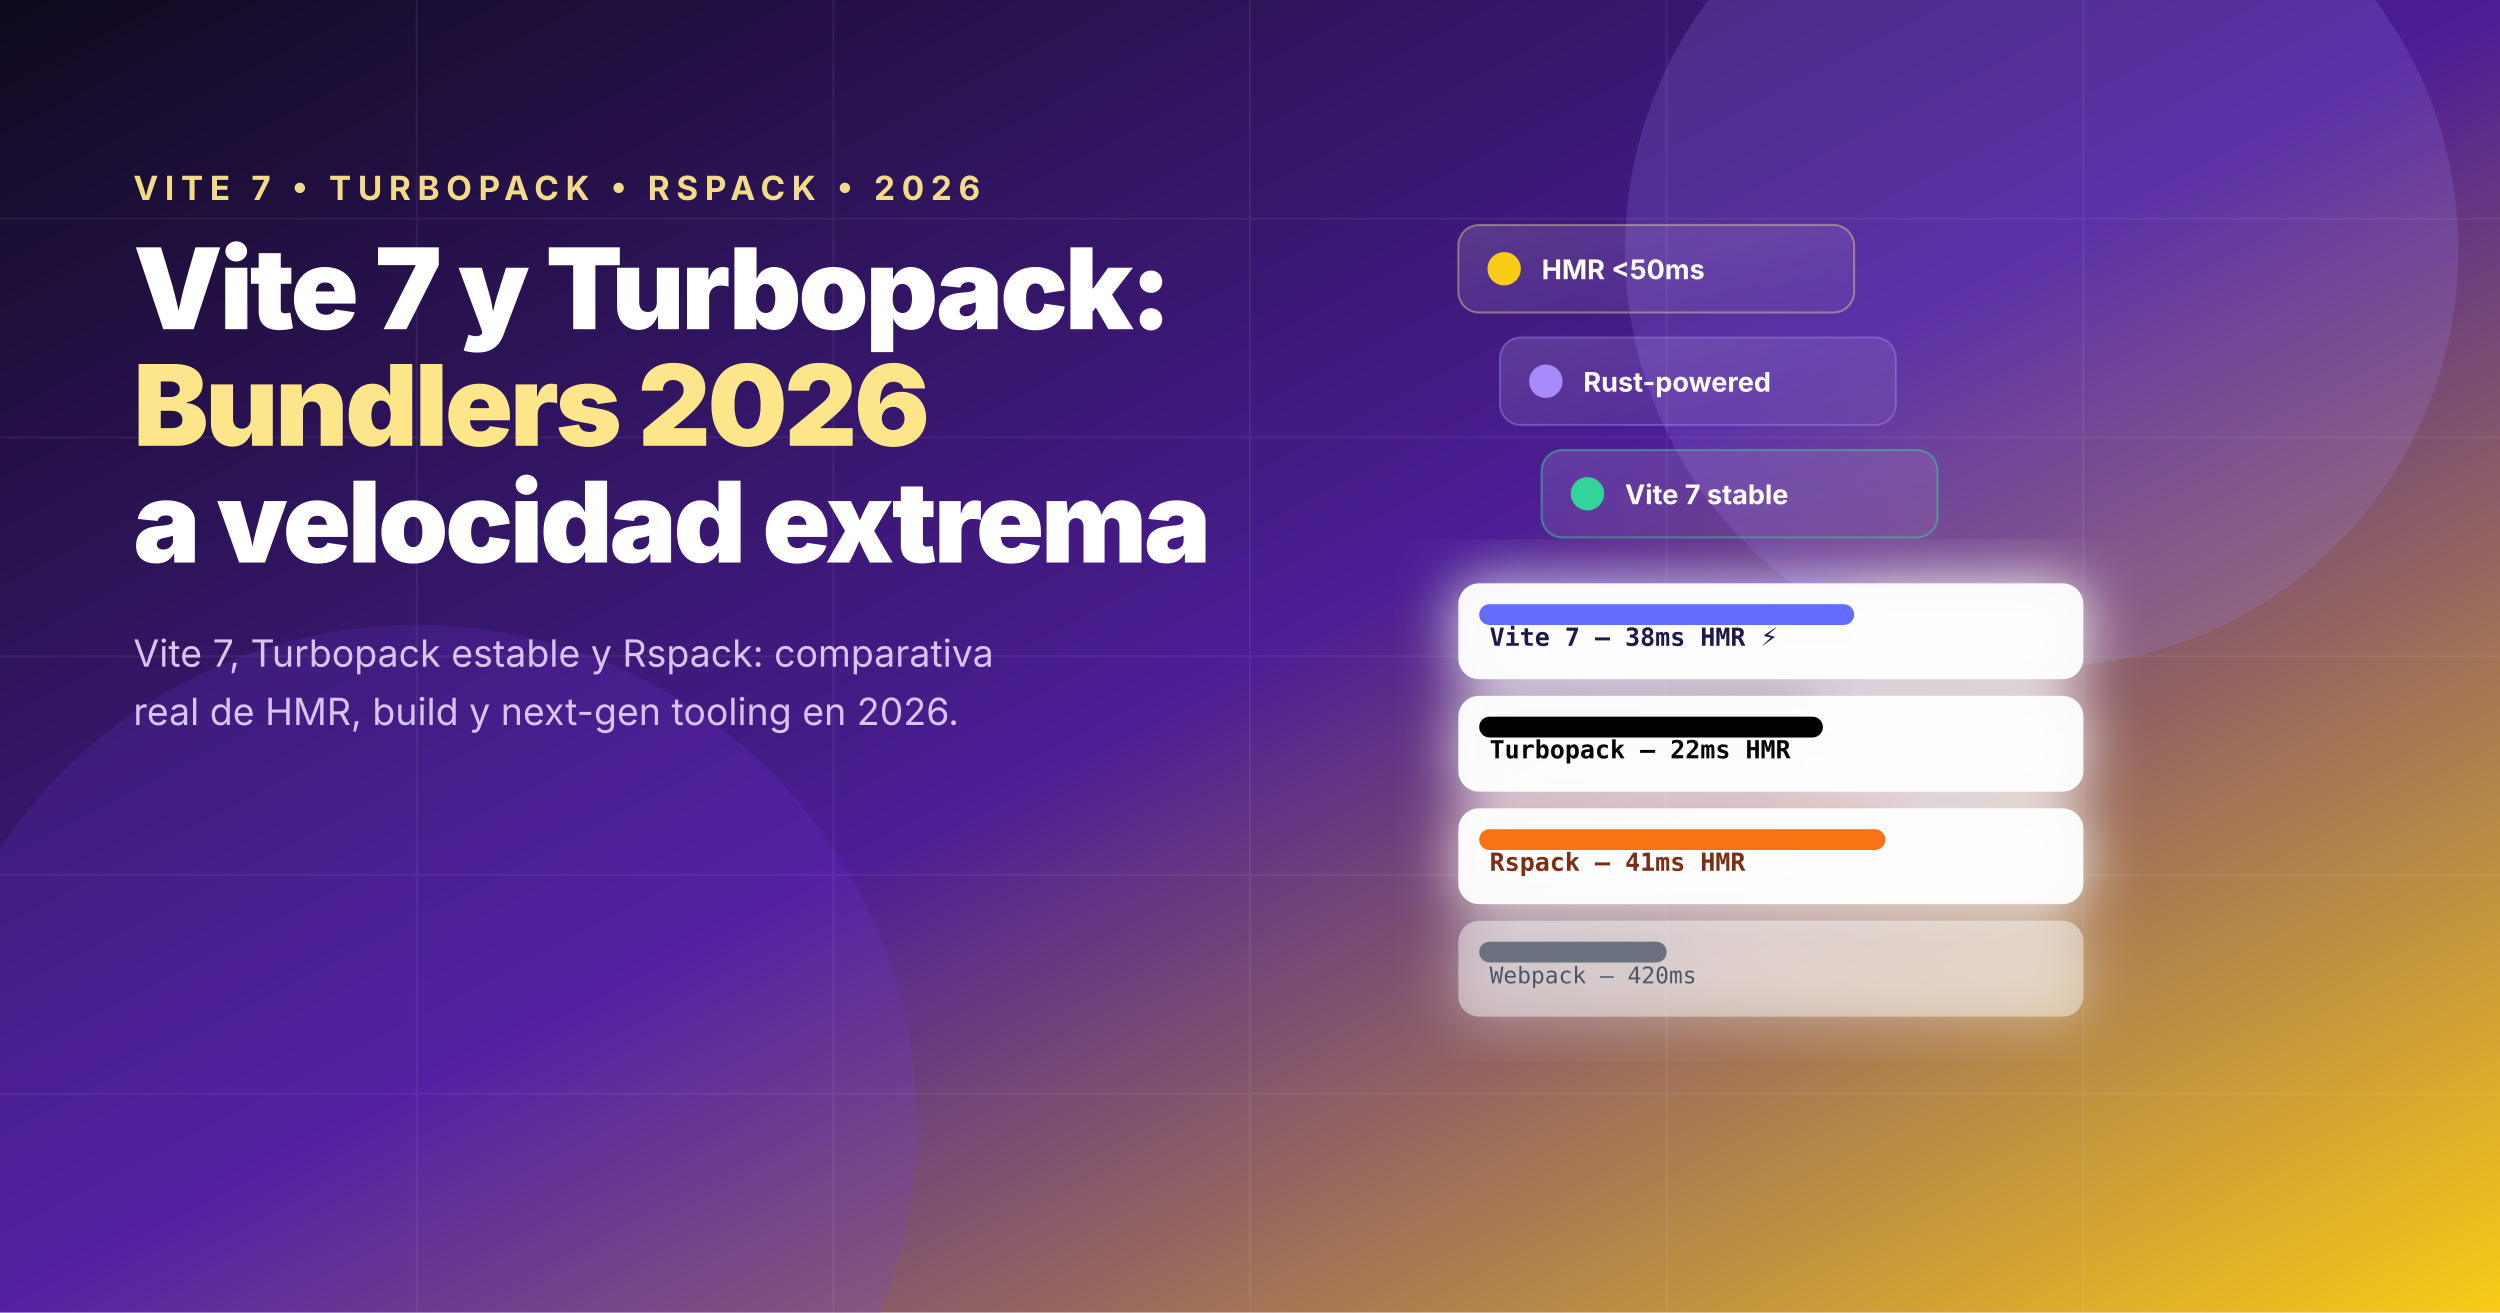
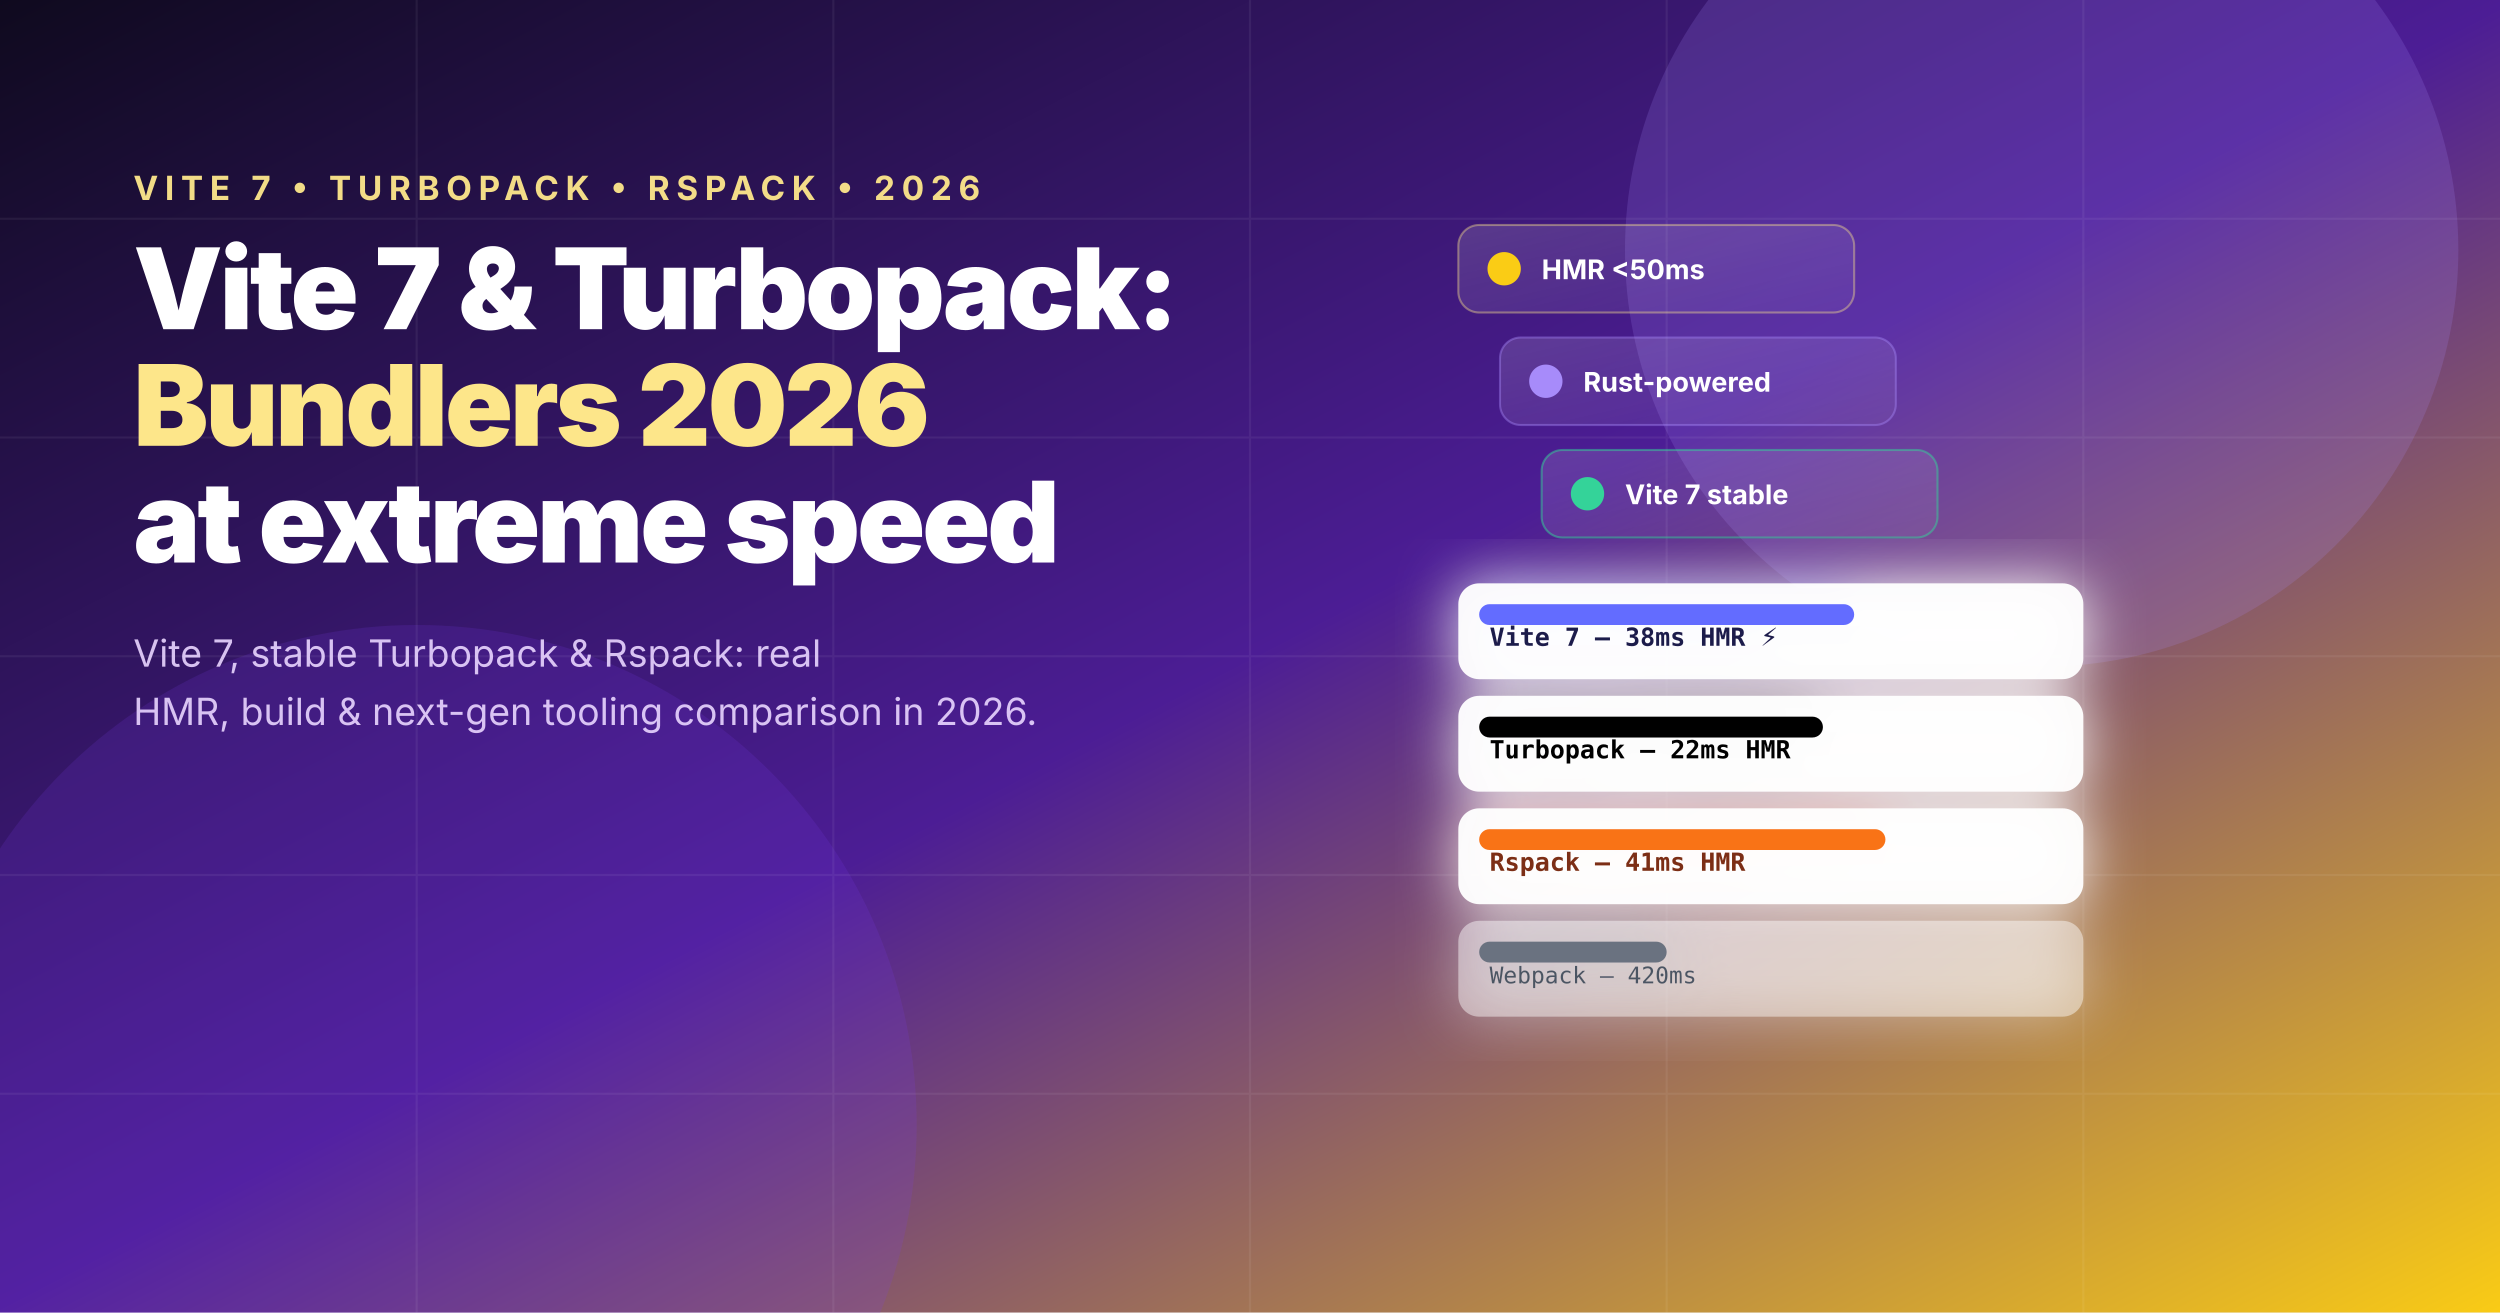
<svg xmlns="http://www.w3.org/2000/svg" width="1200" height="630">
  <defs>
    <linearGradient id="bg" x1="0" y1="0" x2="1" y2="1">
      <stop offset="0%" stop-color="#0f0a1e" />
      <stop offset="50%" stop-color="#4c1d95" />
      <stop offset="100%" stop-color="#facc15" />
    </linearGradient>
    <linearGradient id="card" x1="0" y1="0" x2="1" y2="1">
      <stop offset="0%" stop-color="#ffffff" stop-opacity="0.14" />
      <stop offset="100%" stop-color="#ffffff" stop-opacity="0.04" />
    </linearGradient>
    <filter id="glow">
      <feGaussianBlur stdDeviation="14" result="c" />
      <feMerge>
        <feMergeNode in="c" />
        <feMergeNode in="SourceGraphic" />
      </feMerge>
    </filter>
  </defs>
  <rect width="1200" height="630" fill="url(#bg)" />
  <circle cx="980" cy="120" r="200" fill="#a78bfa" opacity="0.18" />
  <circle cx="200" cy="540" r="240" fill="#7c3aed" opacity="0.16" />
  <g opacity="0.06" stroke="#fff" stroke-width="1">
    <line x1="0" y1="105" x2="1200" y2="105" />
    <line x1="0" y1="210" x2="1200" y2="210" />
    <line x1="0" y1="315" x2="1200" y2="315" />
    <line x1="0" y1="420" x2="1200" y2="420" />
    <line x1="0" y1="525" x2="1200" y2="525" />
    <line x1="200" y1="0" x2="200" y2="630" />
    <line x1="400" y1="0" x2="400" y2="630" />
    <line x1="600" y1="0" x2="600" y2="630" />
    <line x1="800" y1="0" x2="800" y2="630" />
    <line x1="1000" y1="0" x2="1000" y2="630" />
  </g>
  <text x="64" y="96" font-family="Inter, sans-serif" font-size="16" font-weight="700" letter-spacing="3.2" fill="#fde68a" opacity="0.95">VITE 7 • TURBOPACK • RSPACK • 2026</text>
-   <text x="64" y="158" font-family="Inter, sans-serif" font-size="54" font-weight="900" fill="#ffffff" letter-spacing="-1.5">Vite 7 y Turbopack:</text>
+   <text x="64" y="158" font-family="Inter, sans-serif" font-size="54" font-weight="900" fill="#ffffff" letter-spacing="-1.5">Vite 7 &amp; Turbopack:</text>
  <text x="64" y="214" font-family="Inter, sans-serif" font-size="54" font-weight="900" fill="#fde68a" letter-spacing="-1.5">Bundlers 2026</text>
-   <text x="64" y="270" font-family="Inter, sans-serif" font-size="54" font-weight="900" fill="#ffffff" letter-spacing="-1.5">a velocidad extrema</text>
-   <text x="64" y="320" font-family="Inter, sans-serif" font-size="18" fill="#e9d5ff" opacity="0.9">Vite 7, Turbopack estable y Rspack: comparativa</text>
-   <text x="64" y="348" font-family="Inter, sans-serif" font-size="18" fill="#e9d5ff" opacity="0.9">real de HMR, build y next-gen tooling en 2026.</text>
+   <text x="64" y="270" font-family="Inter, sans-serif" font-size="54" font-weight="900" fill="#ffffff" letter-spacing="-1.5">at extreme speed</text>
+   <text x="64" y="320" font-family="Inter, sans-serif" font-size="18" fill="#e9d5ff" opacity="0.9">Vite 7, stable Turbopack &amp; Rspack: real</text>
+   <text x="64" y="348" font-family="Inter, sans-serif" font-size="18" fill="#e9d5ff" opacity="0.9">HMR, build &amp; next-gen tooling comparison in 2026.</text>
  <g transform="translate(860, 380)" filter="url(#glow)">
    <rect x="-160" y="-100" width="300" height="46" rx="10" fill="#ffffff" opacity="0.95" />
    <rect x="-150" y="-90" width="180" height="10" rx="5" fill="#646cff" />
    <text x="-145" y="-70" font-family="monospace" font-size="12" font-weight="900" fill="#1e1b4b">Vite 7 — 38ms HMR ⚡</text>
    <rect x="-160" y="-46" width="300" height="46" rx="10" fill="#ffffff" opacity="0.95" />
    <rect x="-150" y="-36" width="165" height="10" rx="5" fill="#000000" />
    <text x="-145" y="-16" font-family="monospace" font-size="12" font-weight="900" fill="#000000">Turbopack — 22ms HMR</text>
    <rect x="-160" y="8" width="300" height="46" rx="10" fill="#ffffff" opacity="0.95" />
    <rect x="-150" y="18" width="195" height="10" rx="5" fill="#f97316" />
    <text x="-145" y="38" font-family="monospace" font-size="12" font-weight="900" fill="#7c2d12">Rspack — 41ms HMR</text>
    <rect x="-160" y="62" width="300" height="46" rx="10" fill="#ffffff" opacity="0.45" />
    <rect x="-150" y="72" width="90" height="10" rx="5" fill="#6b7280" />
    <text x="-145" y="92" font-family="monospace" font-size="11" fill="#4b5563">Webpack — 420ms</text>
  </g>
  <g transform="translate(700, 108)">
    <rect x="0" y="0" width="190" height="42" rx="10" fill="url(#card)" stroke="#fde68a" stroke-opacity="0.4" />
    <circle cx="22" cy="21" r="8" fill="#facc15" />
    <text x="40" y="26" font-family="Inter, sans-serif" font-size="13" font-weight="700" fill="#ffffff">HMR &lt;50ms</text>
  </g>
  <g transform="translate(720, 162)">
    <rect x="0" y="0" width="190" height="42" rx="10" fill="url(#card)" stroke="#a78bfa" stroke-opacity="0.4" />
    <circle cx="22" cy="21" r="8" fill="#a78bfa" />
    <text x="40" y="26" font-family="Inter, sans-serif" font-size="13" font-weight="700" fill="#ffffff">Rust-powered</text>
  </g>
  <g transform="translate(740, 216)">
    <rect x="0" y="0" width="190" height="42" rx="10" fill="url(#card)" stroke="#34d399" stroke-opacity="0.5" />
    <circle cx="22" cy="21" r="8" fill="#34d399" />
    <text x="40" y="26" font-family="Inter, sans-serif" font-size="13" font-weight="700" fill="#ffffff">Vite 7 stable</text>
  </g>
</svg>
